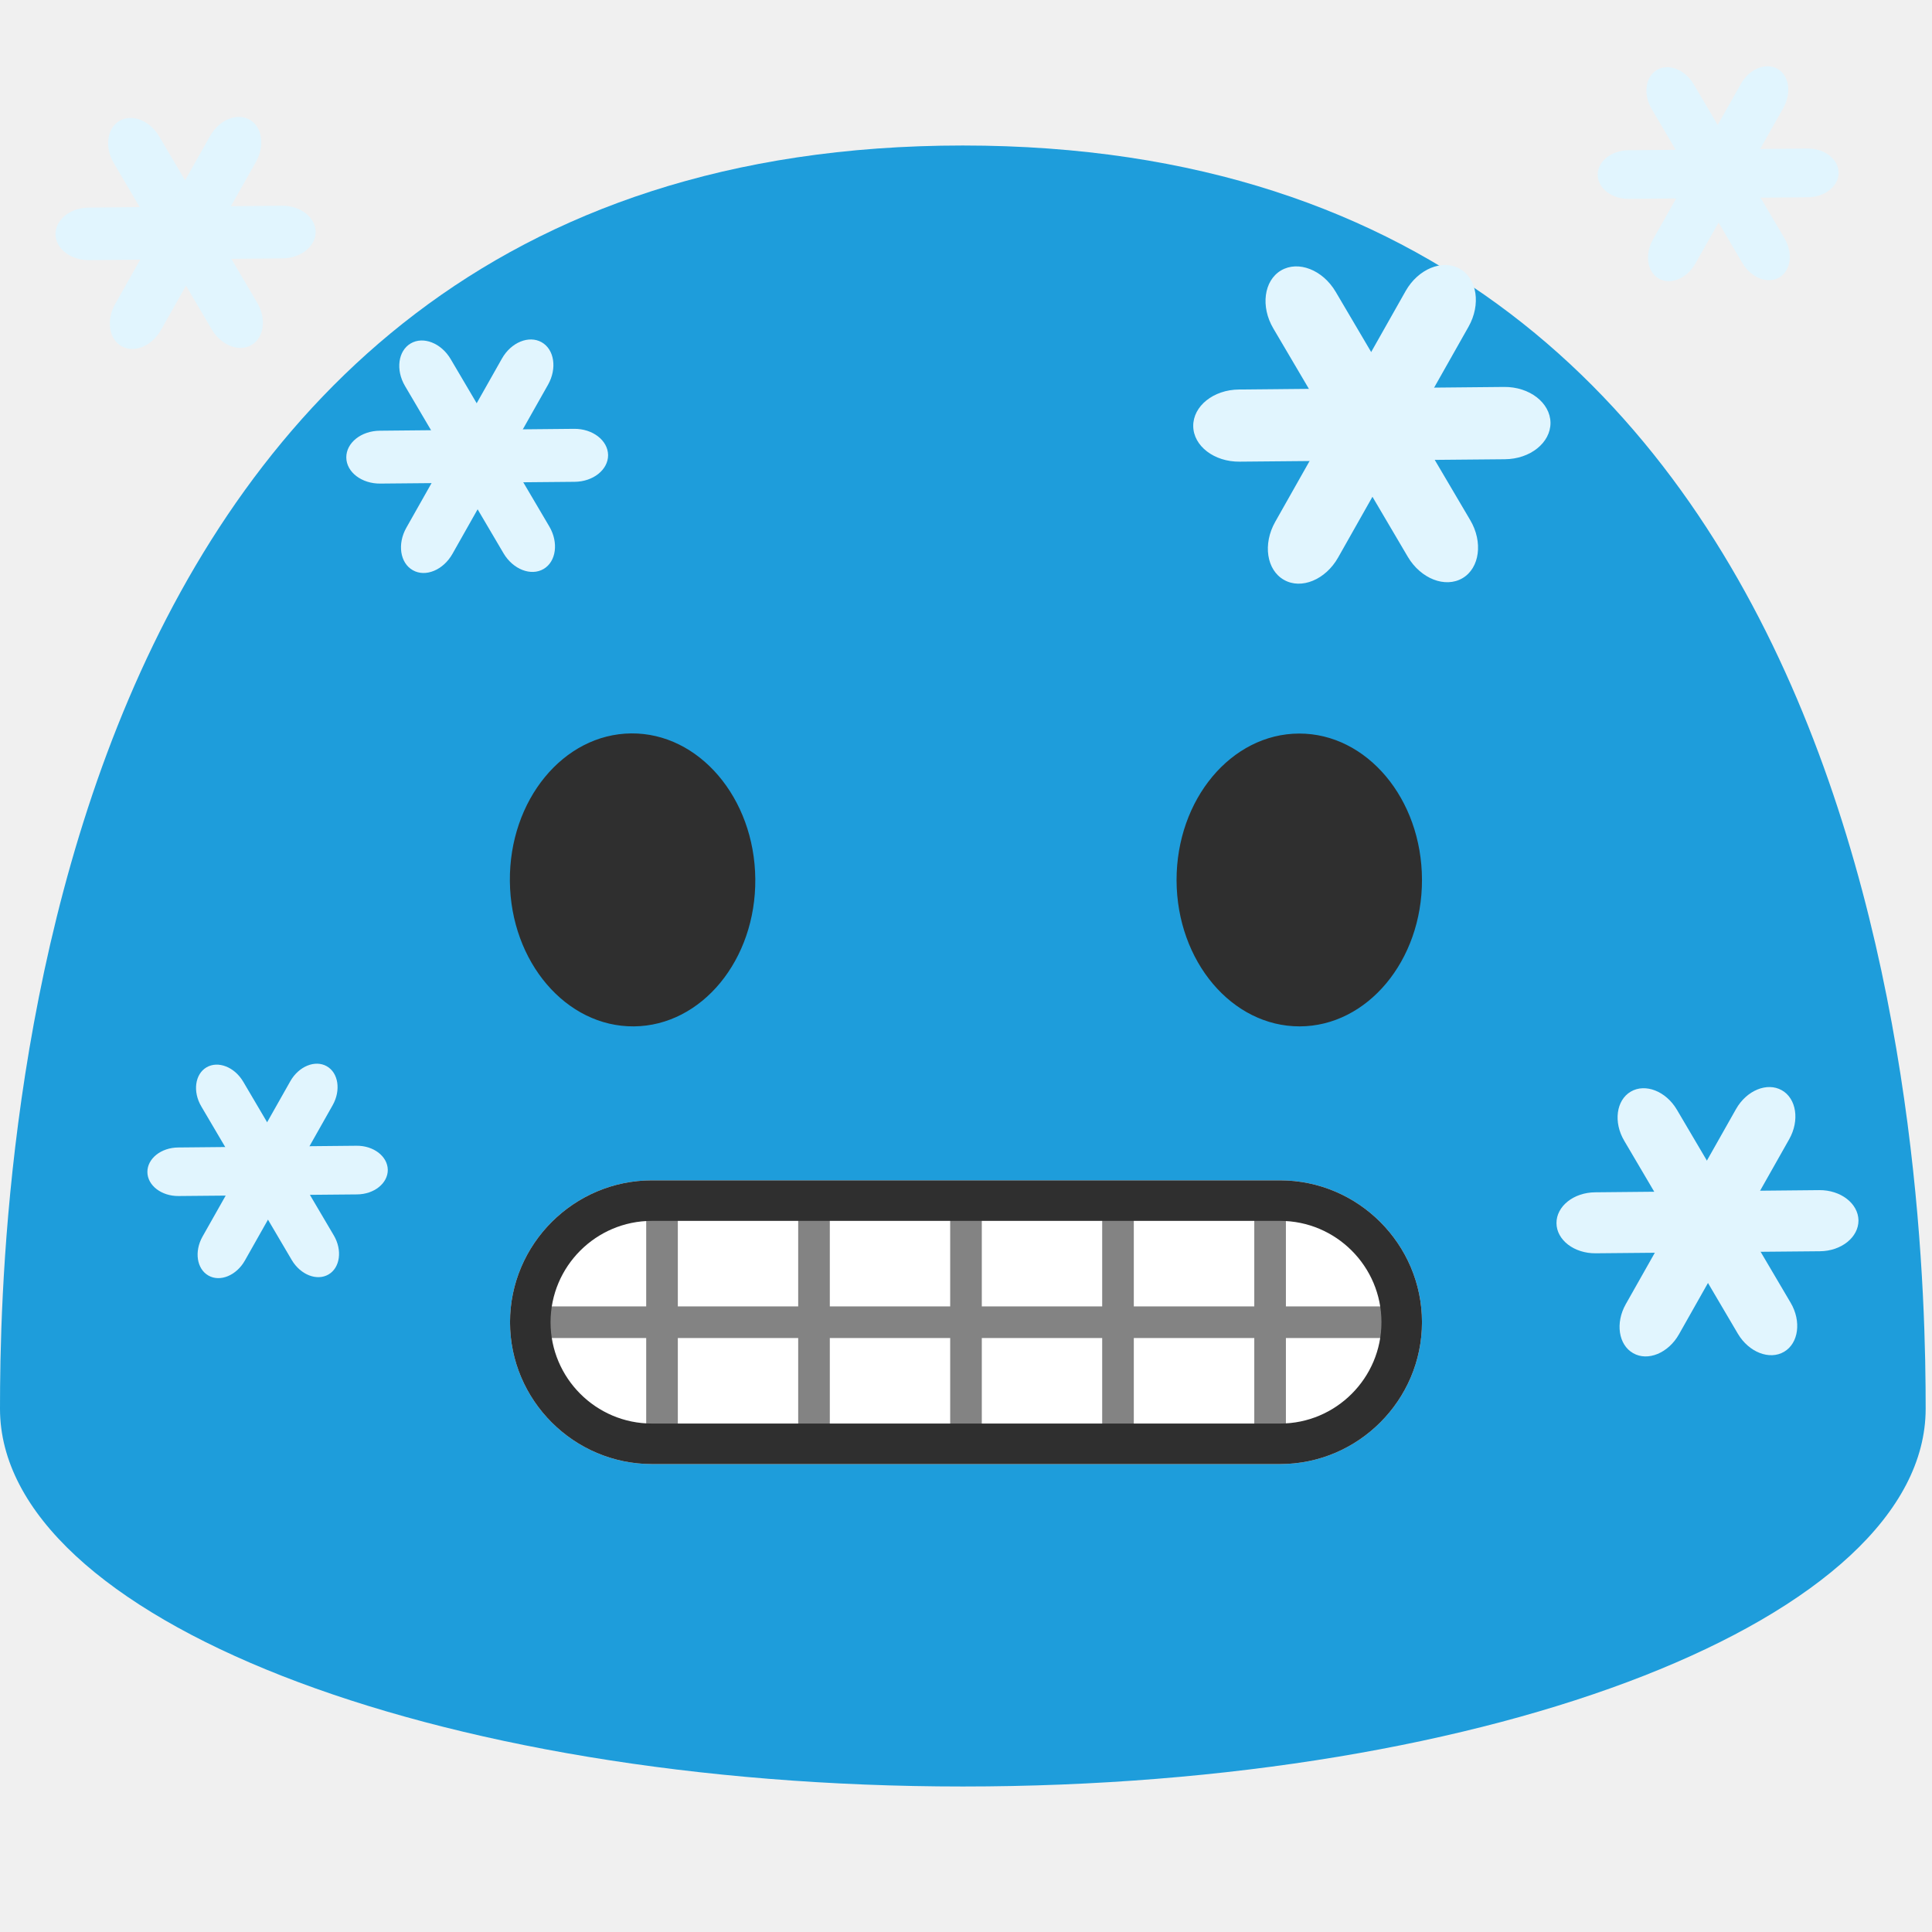
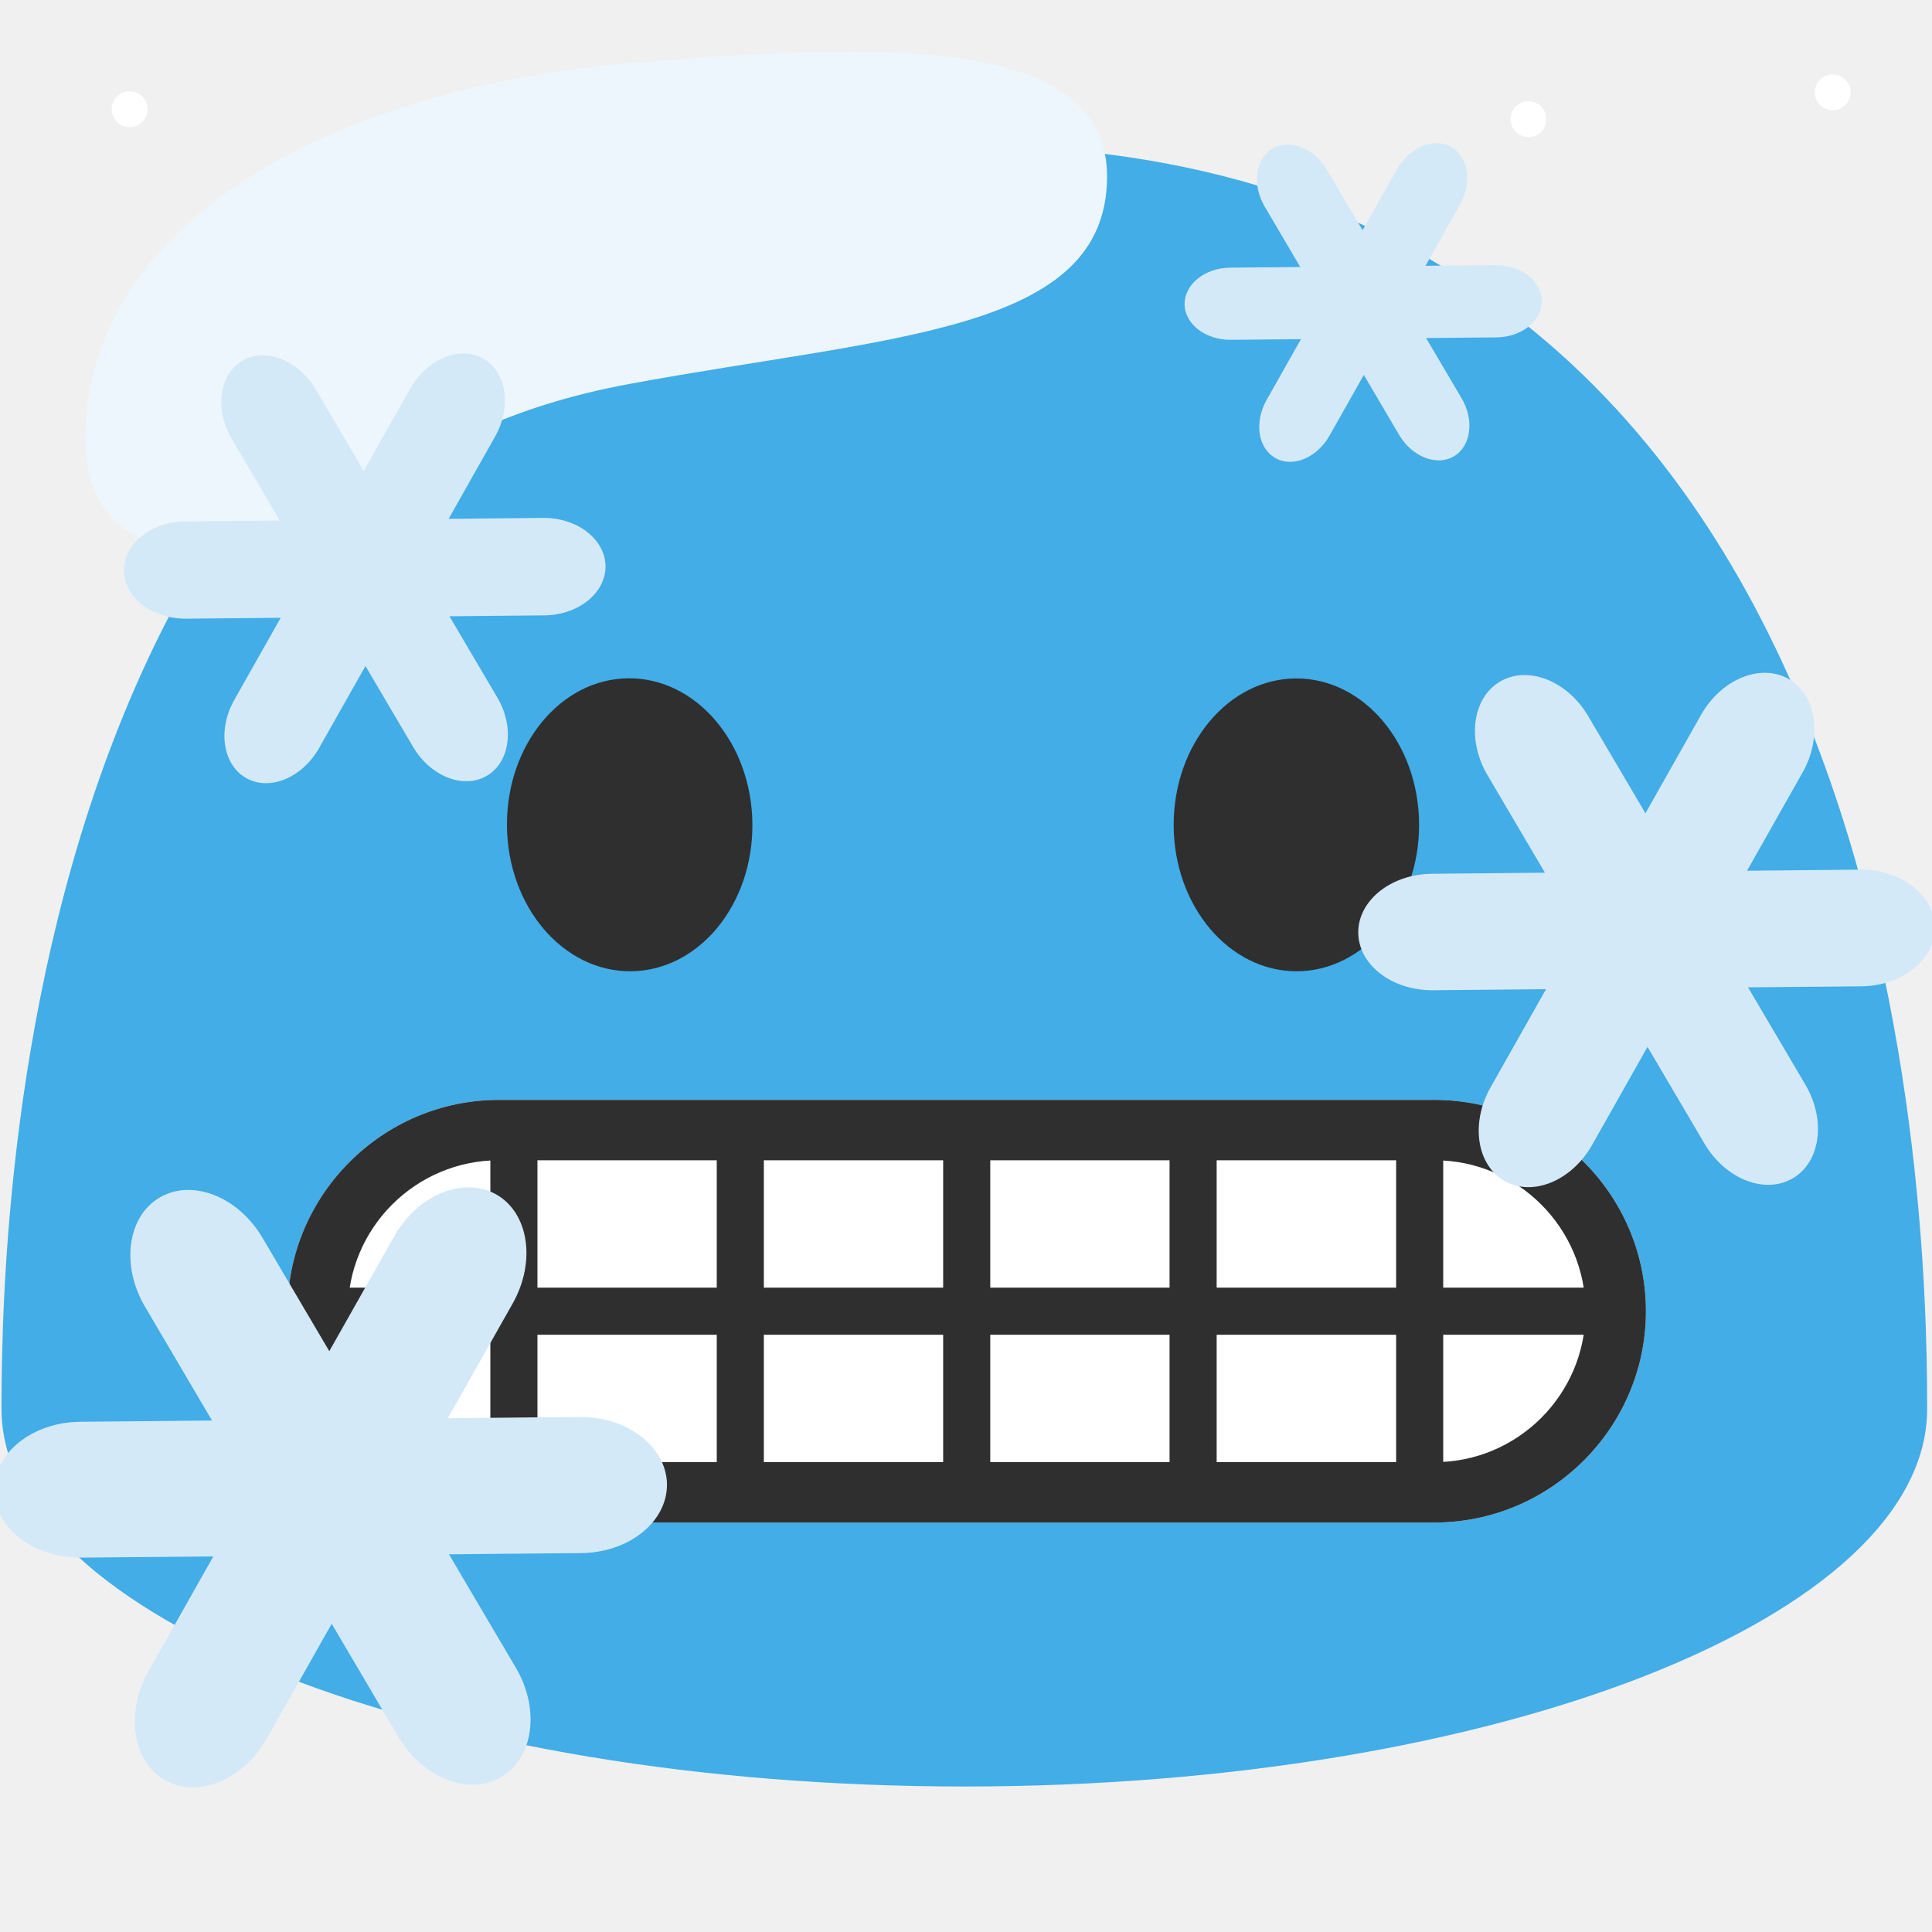
- <svg xmlns="http://www.w3.org/2000/svg" width="100%" height="100%" viewBox="0 0 128 128" version="1.1" xml:space="preserve" style="fill-rule:evenodd;clip-rule:evenodd;stroke-linejoin:round;stroke-miterlimit:2;">
-   <g transform="matrix(1,0,0,1,-0.1,0)">
-     <path d="M63.89,9.64C1.58,9.64 0.1,79.5 0.1,93.33C0.1,107.16 28.66,118.36 63.89,118.36C99.13,118.36 127.68,107.15 127.68,93.33C127.68,79.5 126.21,9.64 63.89,9.64Z" style="fill:rgb(30,157,219);fill-rule:nonzero;" />
+ <svg xmlns="http://www.w3.org/2000/svg" xmlns:xlink="http://www.w3.org/1999/xlink" width="128" height="128" version="1.1" id="svg111">
+   <defs id="defs15">
+     <linearGradient id="b">
+       <stop offset="0" stop-color="#1b9cfc" id="stop2" />
+       <stop offset="1" stop-color="#e1fc1b" id="stop4" />
+     </linearGradient>
+     <linearGradient gradientTransform="matrix(.62521 0 0 -.62521 23.986 135.698)" xlink:href="#a" id="d" x1="95.743" y1="70.878" x2="95.743" y2="82.469" gradientUnits="userSpaceOnUse" />
+     <linearGradient id="a">
+       <stop offset="0" stop-color="#fff" id="stop8" />
+       <stop offset="1" stop-color="#fff" stop-opacity=".901" id="stop10" />
+     </linearGradient>
+     <linearGradient xlink:href="#a" id="e" gradientUnits="userSpaceOnUse" gradientTransform="matrix(.62521 0 0 -.62521 23.986 135.698)" x1="95.743" y1="96.735" x2="95.743" y2="81.998" />
+     <linearGradient xlink:href="#b" id="c" x1="63.89" y1="9.64" x2="63.89" y2="118.36" gradientUnits="userSpaceOnUse" />
+   </defs>
+   <path fill="none" d="M.06 0h127.99v128H.06z" id="path17" />
+   <path d="M63.89 9.64C1.58 9.64.1 79.5.1 93.33c0 13.83 28.56 25.03 63.79 25.03 35.24 0 63.79-11.21 63.79-25.03 0-13.83-1.47-83.69-63.79-83.69z" id="path19" style="fill:#42ade7;fill-opacity:1" fill="url(#c)" />
+   <circle cx="101.268" cy="7.897" r="1.186" fill="#fff" stroke-width="3.08" paint-order="stroke fill markers" id="circle57" />
+   <circle r="1.186" cy="6.116" cx="121.421" fill="#fff" stroke-width="3.08" paint-order="stroke fill markers" id="circle63" />
+   <circle cx="8.589" cy="7.239" r="1.186" fill="#fff" stroke-width="3.08" paint-order="stroke fill markers" id="circle67" />
+   <g id="g4659" transform="translate(-0.5752733,-4.695243)">
+     <path id="path8" d="M 95.622,105.566 H 33.622 c -7.7,0 -14,-6.3 -14,-14 0,-7.7 6.3,-14 14,-14 h 62 c 7.7,0 14,6.3 14,14 0,7.7 -6.3,14 -14,14 z" style="fill:#ffffff" />
+     <g id="g14" style="fill:#838383" transform="translate(0.6223687,3.966024)">
+       <path id="path10" d="m 47.44,75.17 h 3.12 v 25 h -3.12 z m -15,0 h 3.12 v 25 h -3.12 z m 60.01,0 h 3.12 v 25 h -3.12 z m -15.01,0 h 3.12 v 25 h -3.12 z m -15,0 h 3.12 v 25 h -3.12 z" style="fill:#2f2f2f;fill-opacity:1" />
+       <path id="path12" d="m 20.49,86.04 h 87.01 v 3.12 H 20.49 Z" style="fill:#2f2f2f;fill-opacity:1" />
+     </g>
+     <path id="path16" d="m 95.622,81.566 c 5.51,0 10,4.49 10,10 0,5.51 -4.49,10 -10,10 H 33.622 c -5.51,0 -10,-4.49 -10,-10 0,-5.51 4.49,-10 10,-10 h 62 m 0,-4 H 33.622 c -7.7,0 -14,6.3 -14,14 0,7.7 6.3,14 14,14 h 62 c 7.7,0 14,-6.3 14,-14 0,-7.7 -6.3,-14 -14,-14 z" style="fill:#2f2f2f" />
  </g>
-   <path d="M42,68C37.51,68.04 33.83,63.73 33.78,58.38C33.73,53.01 37.33,48.63 41.82,48.59C46.3,48.55 49.99,52.86 50.04,58.23C50.09,63.59 46.49,67.96 42,68ZM86.11,68C90.59,67.99 94.22,63.64 94.21,58.29C94.2,52.92 90.55,48.59 86.07,48.6C81.58,48.61 77.94,52.96 77.95,58.33C77.97,63.68 81.62,68.01 86.11,68Z" style="fill:rgb(47,47,47);fill-rule:nonzero;" />
-   <g transform="matrix(0.671334,0,0,0.671334,21.0346,28.7912)">
-     <path d="M95,101.6L33,101.6C25.3,101.6 19,95.3 19,87.6C19,79.9 25.3,73.6 33,73.6L95,73.6C102.7,73.6 109,79.9 109,87.6C109,95.3 102.7,101.6 95,101.6Z" style="fill:white;fill-rule:nonzero;" />
+   <path d="m 41.808,64.349 c -4.49,0.04 -8.17,-4.27 -8.22,-9.62 -0.05,-5.37 3.55,-9.75 8.04,-9.79 4.48,-0.04 8.17,4.27 8.22,9.64 0.05,5.36 -3.55,9.73 -8.04,9.77 z m 44.11,0 c 4.48,-0.01 8.11,-4.36 8.1,-9.71 -0.01,-5.37 -3.66,-9.7 -8.14,-9.69 -4.49,0.01 -8.13,4.36 -8.12,9.73 0.02,5.35 3.67,9.68 8.16,9.67 z" id="path21" style="fill:#2f2f2f" />
+   <path style="fill:#edf6fc;fill-opacity:1;stroke-width:5.669;stroke-linecap:round" d="M 42.183,4.143 C 22.281,5.743 5.648,14.589 5.648,29.138 c 0,4.457 2.508,7.397 8.186,7.397 9.025,0 11.787,-8.128 27.871,-11.099 17.397,-3.213 31.64,-3.388 31.64,-13.752 0,-9.423 -15.149,-8.829 -31.161,-7.541 z" id="path7645" />
+   <g style="fill:#d4e9f7;fill-opacity:1" id="g18" transform="matrix(1.348354,0,0,1.348354,-62.14081,-93.87456)">
+     <path id="path12-7" d="m 70.52,103.89 c 0.86,1.45 0.63,3.18 -0.51,3.85 -1.14,0.67 -2.76,0.04 -3.62,-1.41 L 57.48,91.2 c -0.86,-1.45 -0.63,-3.18 0.51,-3.85 1.14,-0.67 2.76,-0.04 3.62,1.42 z" style="fill:#d4e9f7;fill-opacity:1" />
+     <path id="path14" d="m 72.76,95.07 c 1.68,-0.02 3.06,1.04 3.08,2.37 0.01,1.32 -1.34,2.41 -3.03,2.42 l -17.56,0.16 c -1.69,0.02 -3.07,-1.04 -3.08,-2.36 -0.01,-1.32 1.34,-2.41 3.04,-2.42 z" style="fill:#d4e9f7;fill-opacity:1" />
+     <path id="path16-5" d="m 66.24,88.72 c 0.83,-1.47 2.44,-2.13 3.59,-1.48 1.15,0.65 1.41,2.37 0.58,3.84 l -8.64,15.29 c -0.83,1.47 -2.44,2.14 -3.59,1.48 -1.15,-0.65 -1.41,-2.37 -0.58,-3.84 z" style="fill:#d4e9f7;fill-opacity:1" />
  </g>
-   <g transform="matrix(0.671334,0,0,0.671334,21.0346,28.7912)">
-     <path d="M47.44,75.17L50.56,75.17L50.56,100.17L47.44,100.17L47.44,75.17ZM32.44,75.17L35.56,75.17L35.56,100.17L32.44,100.17L32.44,75.17ZM92.45,75.17L95.57,75.17L95.57,100.17L92.45,100.17L92.45,75.17ZM77.44,75.17L80.56,75.17L80.56,100.17L77.44,100.17L77.44,75.17ZM62.44,75.17L65.56,75.17L65.56,100.17L62.44,100.17L62.44,75.17Z" style="fill:rgb(131,131,131);fill-rule:nonzero;" />
+   <g style="fill:#d4e9f7;fill-opacity:1" id="g18-9" transform="matrix(1.613944,0,0,1.613944,5.788934,-95.82204)">
+     <path id="path12-7-1" d="m 70.52,103.89 c 0.86,1.45 0.63,3.18 -0.51,3.85 -1.14,0.67 -2.76,0.04 -3.62,-1.41 L 57.48,91.2 c -0.86,-1.45 -0.63,-3.18 0.51,-3.85 1.14,-0.67 2.76,-0.04 3.62,1.42 z" style="fill:#d4e9f7;fill-opacity:1" />
+     <path id="path14-2" d="m 72.76,95.07 c 1.68,-0.02 3.06,1.04 3.08,2.37 0.01,1.32 -1.34,2.41 -3.03,2.42 l -17.56,0.16 c -1.69,0.02 -3.07,-1.04 -3.08,-2.36 -0.01,-1.32 1.34,-2.41 3.04,-2.42 z" style="fill:#d4e9f7;fill-opacity:1" />
+     <path id="path16-5-7" d="m 66.24,88.72 c 0.83,-1.47 2.44,-2.13 3.59,-1.48 1.15,0.65 1.41,2.37 0.58,3.84 l -8.64,15.29 c -0.83,1.47 -2.44,2.14 -3.59,1.48 -1.15,-0.65 -1.41,-2.37 -0.58,-3.84 z" style="fill:#d4e9f7;fill-opacity:1" />
  </g>
-   <g transform="matrix(0.671334,0,0,0.671334,21.0346,28.7912)">
-     <rect x="20.49" y="86.04" width="87.01" height="3.12" style="fill:rgb(131,131,131);fill-rule:nonzero;" />
+   <g style="fill:#d4e9f7;fill-opacity:1" id="g18-0" transform="translate(26.31291,-77.50676)">
+     <path id="path12-7-9" d="m 70.52,103.89 c 0.86,1.45 0.63,3.18 -0.51,3.85 -1.14,0.67 -2.76,0.04 -3.62,-1.41 L 57.48,91.2 c -0.86,-1.45 -0.63,-3.18 0.51,-3.85 1.14,-0.67 2.76,-0.04 3.62,1.42 z" style="fill:#d4e9f7;fill-opacity:1" />
+     <path id="path14-3" d="m 72.76,95.07 c 1.68,-0.02 3.06,1.04 3.08,2.37 0.01,1.32 -1.34,2.41 -3.03,2.42 l -17.56,0.16 c -1.69,0.02 -3.07,-1.04 -3.08,-2.36 -0.01,-1.32 1.34,-2.41 3.04,-2.42 z" style="fill:#d4e9f7;fill-opacity:1" />
+     <path id="path16-5-6" d="m 66.24,88.72 c 0.83,-1.47 2.44,-2.13 3.59,-1.48 1.15,0.65 1.41,2.37 0.58,3.84 l -8.64,15.29 c -0.83,1.47 -2.44,2.14 -3.59,1.48 -1.15,-0.65 -1.41,-2.37 -0.58,-3.84 z" style="fill:#d4e9f7;fill-opacity:1" />
  </g>
-   <g transform="matrix(0.671334,0,0,0.671334,21.0346,28.7912)">
-     <path d="M95,77.6C100.51,77.6 105,82.09 105,87.6C105,93.11 100.51,97.6 95,97.6L33,97.6C27.49,97.6 23,93.11 23,87.6C23,82.09 27.49,77.6 33,77.6L95,77.6M95,73.6L33,73.6C25.3,73.6 19,79.9 19,87.6C19,95.3 25.3,101.6 33,101.6L95,101.6C102.7,101.6 109,95.3 109,87.6C109,79.9 102.7,73.6 95,73.6Z" style="fill:rgb(47,47,47);fill-rule:nonzero;" />
-   </g>
-   <g transform="matrix(0.732775,0,0,0.732775,-15.2859,-41.2537)">
-     <path d="M70.52,103.89C71.38,105.34 71.15,107.07 70.01,107.74C68.87,108.41 67.25,107.78 66.39,106.33L57.48,91.2C56.62,89.75 56.85,88.02 57.99,87.35C59.13,86.68 60.75,87.31 61.61,88.77L70.52,103.89Z" style="fill:rgb(225,245,254);fill-rule:nonzero;" />
-     <path d="M72.76,95.07C74.44,95.05 75.82,96.11 75.84,97.44C75.85,98.76 74.5,99.85 72.81,99.86L55.25,100.02C53.56,100.04 52.18,98.98 52.17,97.66C52.16,96.34 53.51,95.25 55.21,95.24L72.76,95.07Z" style="fill:rgb(225,245,254);fill-rule:nonzero;" />
-     <path d="M66.24,88.72C67.07,87.25 68.68,86.59 69.83,87.24C70.98,87.89 71.24,89.61 70.41,91.08L61.77,106.37C60.94,107.84 59.33,108.51 58.18,107.85C57.03,107.2 56.77,105.48 57.6,104.01L66.24,88.72Z" style="fill:rgb(225,245,254);fill-rule:nonzero;" />
-   </g>
-   <g transform="matrix(0.728174,0,0,0.728174,-34.3122,-55.5973)">
-     <path d="M70.52,103.89C71.38,105.34 71.15,107.07 70.01,107.74C68.87,108.41 67.25,107.78 66.39,106.33L57.48,91.2C56.62,89.75 56.85,88.02 57.99,87.35C59.13,86.68 60.75,87.31 61.61,88.77L70.52,103.89Z" style="fill:rgb(225,245,254);fill-rule:nonzero;" />
-     <path d="M72.76,95.07C74.44,95.05 75.82,96.11 75.84,97.44C75.85,98.76 74.5,99.85 72.81,99.86L55.25,100.02C53.56,100.04 52.18,98.98 52.17,97.66C52.16,96.34 53.51,95.25 55.21,95.24L72.76,95.07Z" style="fill:rgb(225,245,254);fill-rule:nonzero;" />
-     <path d="M66.24,88.72C67.07,87.25 68.68,86.59 69.83,87.24C70.98,87.89 71.24,89.61 70.41,91.08L61.77,106.37C60.94,107.84 59.33,108.51 58.18,107.85C57.03,107.2 56.77,105.48 57.6,104.01L66.24,88.72Z" style="fill:rgb(225,245,254);fill-rule:nonzero;" />
-   </g>
-   <g transform="matrix(1,0,0,1,26.8843,-69.434)">
-     <path d="M70.52,103.89C71.38,105.34 71.15,107.07 70.01,107.74C68.87,108.41 67.25,107.78 66.39,106.33L57.48,91.2C56.62,89.75 56.85,88.02 57.99,87.35C59.13,86.68 60.75,87.31 61.61,88.77L70.52,103.89Z" style="fill:rgb(225,245,254);fill-rule:nonzero;" />
-     <path d="M72.76,95.07C74.44,95.05 75.82,96.11 75.84,97.44C75.85,98.76 74.5,99.85 72.81,99.86L55.25,100.02C53.56,100.04 52.18,98.98 52.17,97.66C52.16,96.34 53.51,95.25 55.21,95.24L72.76,95.07Z" style="fill:rgb(225,245,254);fill-rule:nonzero;" />
-     <path d="M66.24,88.72C67.07,87.25 68.68,86.59 69.83,87.24C70.98,87.89 71.24,89.61 70.41,91.08L61.77,106.37C60.94,107.84 59.33,108.51 58.18,107.85C57.03,107.2 56.77,105.48 57.6,104.01L66.24,88.72Z" style="fill:rgb(225,245,254);fill-rule:nonzero;" />
-   </g>
-   <g transform="matrix(0.674422,0,0,0.674422,70.6663,-54.2785)">
-     <path d="M70.52,103.89C71.38,105.34 71.15,107.07 70.01,107.74C68.87,108.41 67.25,107.78 66.39,106.33L57.48,91.2C56.62,89.75 56.85,88.02 57.99,87.35C59.13,86.68 60.75,87.31 61.61,88.77L70.52,103.89Z" style="fill:rgb(225,245,254);fill-rule:nonzero;" />
-     <path d="M72.76,95.07C74.44,95.05 75.82,96.11 75.84,97.44C75.85,98.76 74.5,99.85 72.81,99.86L55.25,100.02C53.56,100.04 52.18,98.98 52.17,97.66C52.16,96.34 53.51,95.25 55.21,95.24L72.76,95.07Z" style="fill:rgb(225,245,254);fill-rule:nonzero;" />
-     <path d="M66.24,88.72C67.07,87.25 68.68,86.59 69.83,87.24C70.98,87.89 71.24,89.61 70.41,91.08L61.77,106.37C60.94,107.84 59.33,108.51 58.18,107.85C57.03,107.2 56.77,105.48 57.6,104.01L66.24,88.72Z" style="fill:rgb(225,245,254);fill-rule:nonzero;" />
-   </g>
-   <g transform="matrix(0.845281,0,0,0.845281,59.0225,-1.51139)">
-     <path d="M70.52,103.89C71.38,105.34 71.15,107.07 70.01,107.74C68.87,108.41 67.25,107.78 66.39,106.33L57.48,91.2C56.62,89.75 56.85,88.02 57.99,87.35C59.13,86.68 60.75,87.31 61.61,88.77L70.52,103.89Z" style="fill:rgb(225,245,254);fill-rule:nonzero;" />
-     <path d="M72.76,95.07C74.44,95.05 75.82,96.11 75.84,97.44C75.85,98.76 74.5,99.85 72.81,99.86L55.25,100.02C53.56,100.04 52.18,98.98 52.17,97.66C52.16,96.34 53.51,95.25 55.21,95.24L72.76,95.07Z" style="fill:rgb(225,245,254);fill-rule:nonzero;" />
-     <path d="M66.24,88.72C67.07,87.25 68.68,86.59 69.83,87.24C70.98,87.89 71.24,89.61 70.41,91.08L61.77,106.37C60.94,107.84 59.33,108.51 58.18,107.85C57.03,107.2 56.77,105.48 57.6,104.01L66.24,88.72Z" style="fill:rgb(225,245,254);fill-rule:nonzero;" />
-   </g>
-   <g transform="matrix(0.672888,0,0,0.672888,-25.3397,11.9378)">
-     <path d="M70.52,103.89C71.38,105.34 71.15,107.07 70.01,107.74C68.87,108.41 67.25,107.78 66.39,106.33L57.48,91.2C56.62,89.75 56.85,88.02 57.99,87.35C59.13,86.68 60.75,87.31 61.61,88.77L70.52,103.89Z" style="fill:rgb(225,245,254);fill-rule:nonzero;" />
-     <path d="M72.76,95.07C74.44,95.05 75.82,96.11 75.84,97.44C75.85,98.76 74.5,99.85 72.81,99.86L55.25,100.02C53.56,100.04 52.18,98.98 52.17,97.66C52.16,96.34 53.51,95.25 55.21,95.24L72.76,95.07Z" style="fill:rgb(225,245,254);fill-rule:nonzero;" />
-     <path d="M66.24,88.72C67.07,87.25 68.68,86.59 69.83,87.24C70.98,87.89 71.24,89.61 70.41,91.08L61.77,106.37C60.94,107.84 59.33,108.51 58.18,107.85C57.03,107.2 56.77,105.48 57.6,104.01L66.24,88.72Z" style="fill:rgb(225,245,254);fill-rule:nonzero;" />
+   <g style="fill:#d4e9f7;fill-opacity:1" id="g18-06" transform="matrix(1.883038,0,0,1.883038,-98.62073,-85.14403)">
+     <path id="path12-7-2" d="m 70.52,103.89 c 0.86,1.45 0.63,3.18 -0.51,3.85 -1.14,0.67 -2.76,0.04 -3.62,-1.41 L 57.48,91.2 c -0.86,-1.45 -0.63,-3.18 0.51,-3.85 1.14,-0.67 2.76,-0.04 3.62,1.42 z" style="fill:#d4e9f7;fill-opacity:1" />
+     <path id="path14-61" d="m 72.76,95.07 c 1.68,-0.02 3.06,1.04 3.08,2.37 0.01,1.32 -1.34,2.41 -3.03,2.42 l -17.56,0.16 c -1.69,0.02 -3.07,-1.04 -3.08,-2.36 -0.01,-1.32 1.34,-2.41 3.04,-2.42 z" style="fill:#d4e9f7;fill-opacity:1" />
+     <path id="path16-5-8" d="m 66.24,88.72 c 0.83,-1.47 2.44,-2.13 3.59,-1.48 1.15,0.65 1.41,2.37 0.58,3.84 l -8.64,15.29 c -0.83,1.47 -2.44,2.14 -3.59,1.48 -1.15,-0.65 -1.41,-2.37 -0.58,-3.84 z" style="fill:#d4e9f7;fill-opacity:1" />
  </g>
</svg>
